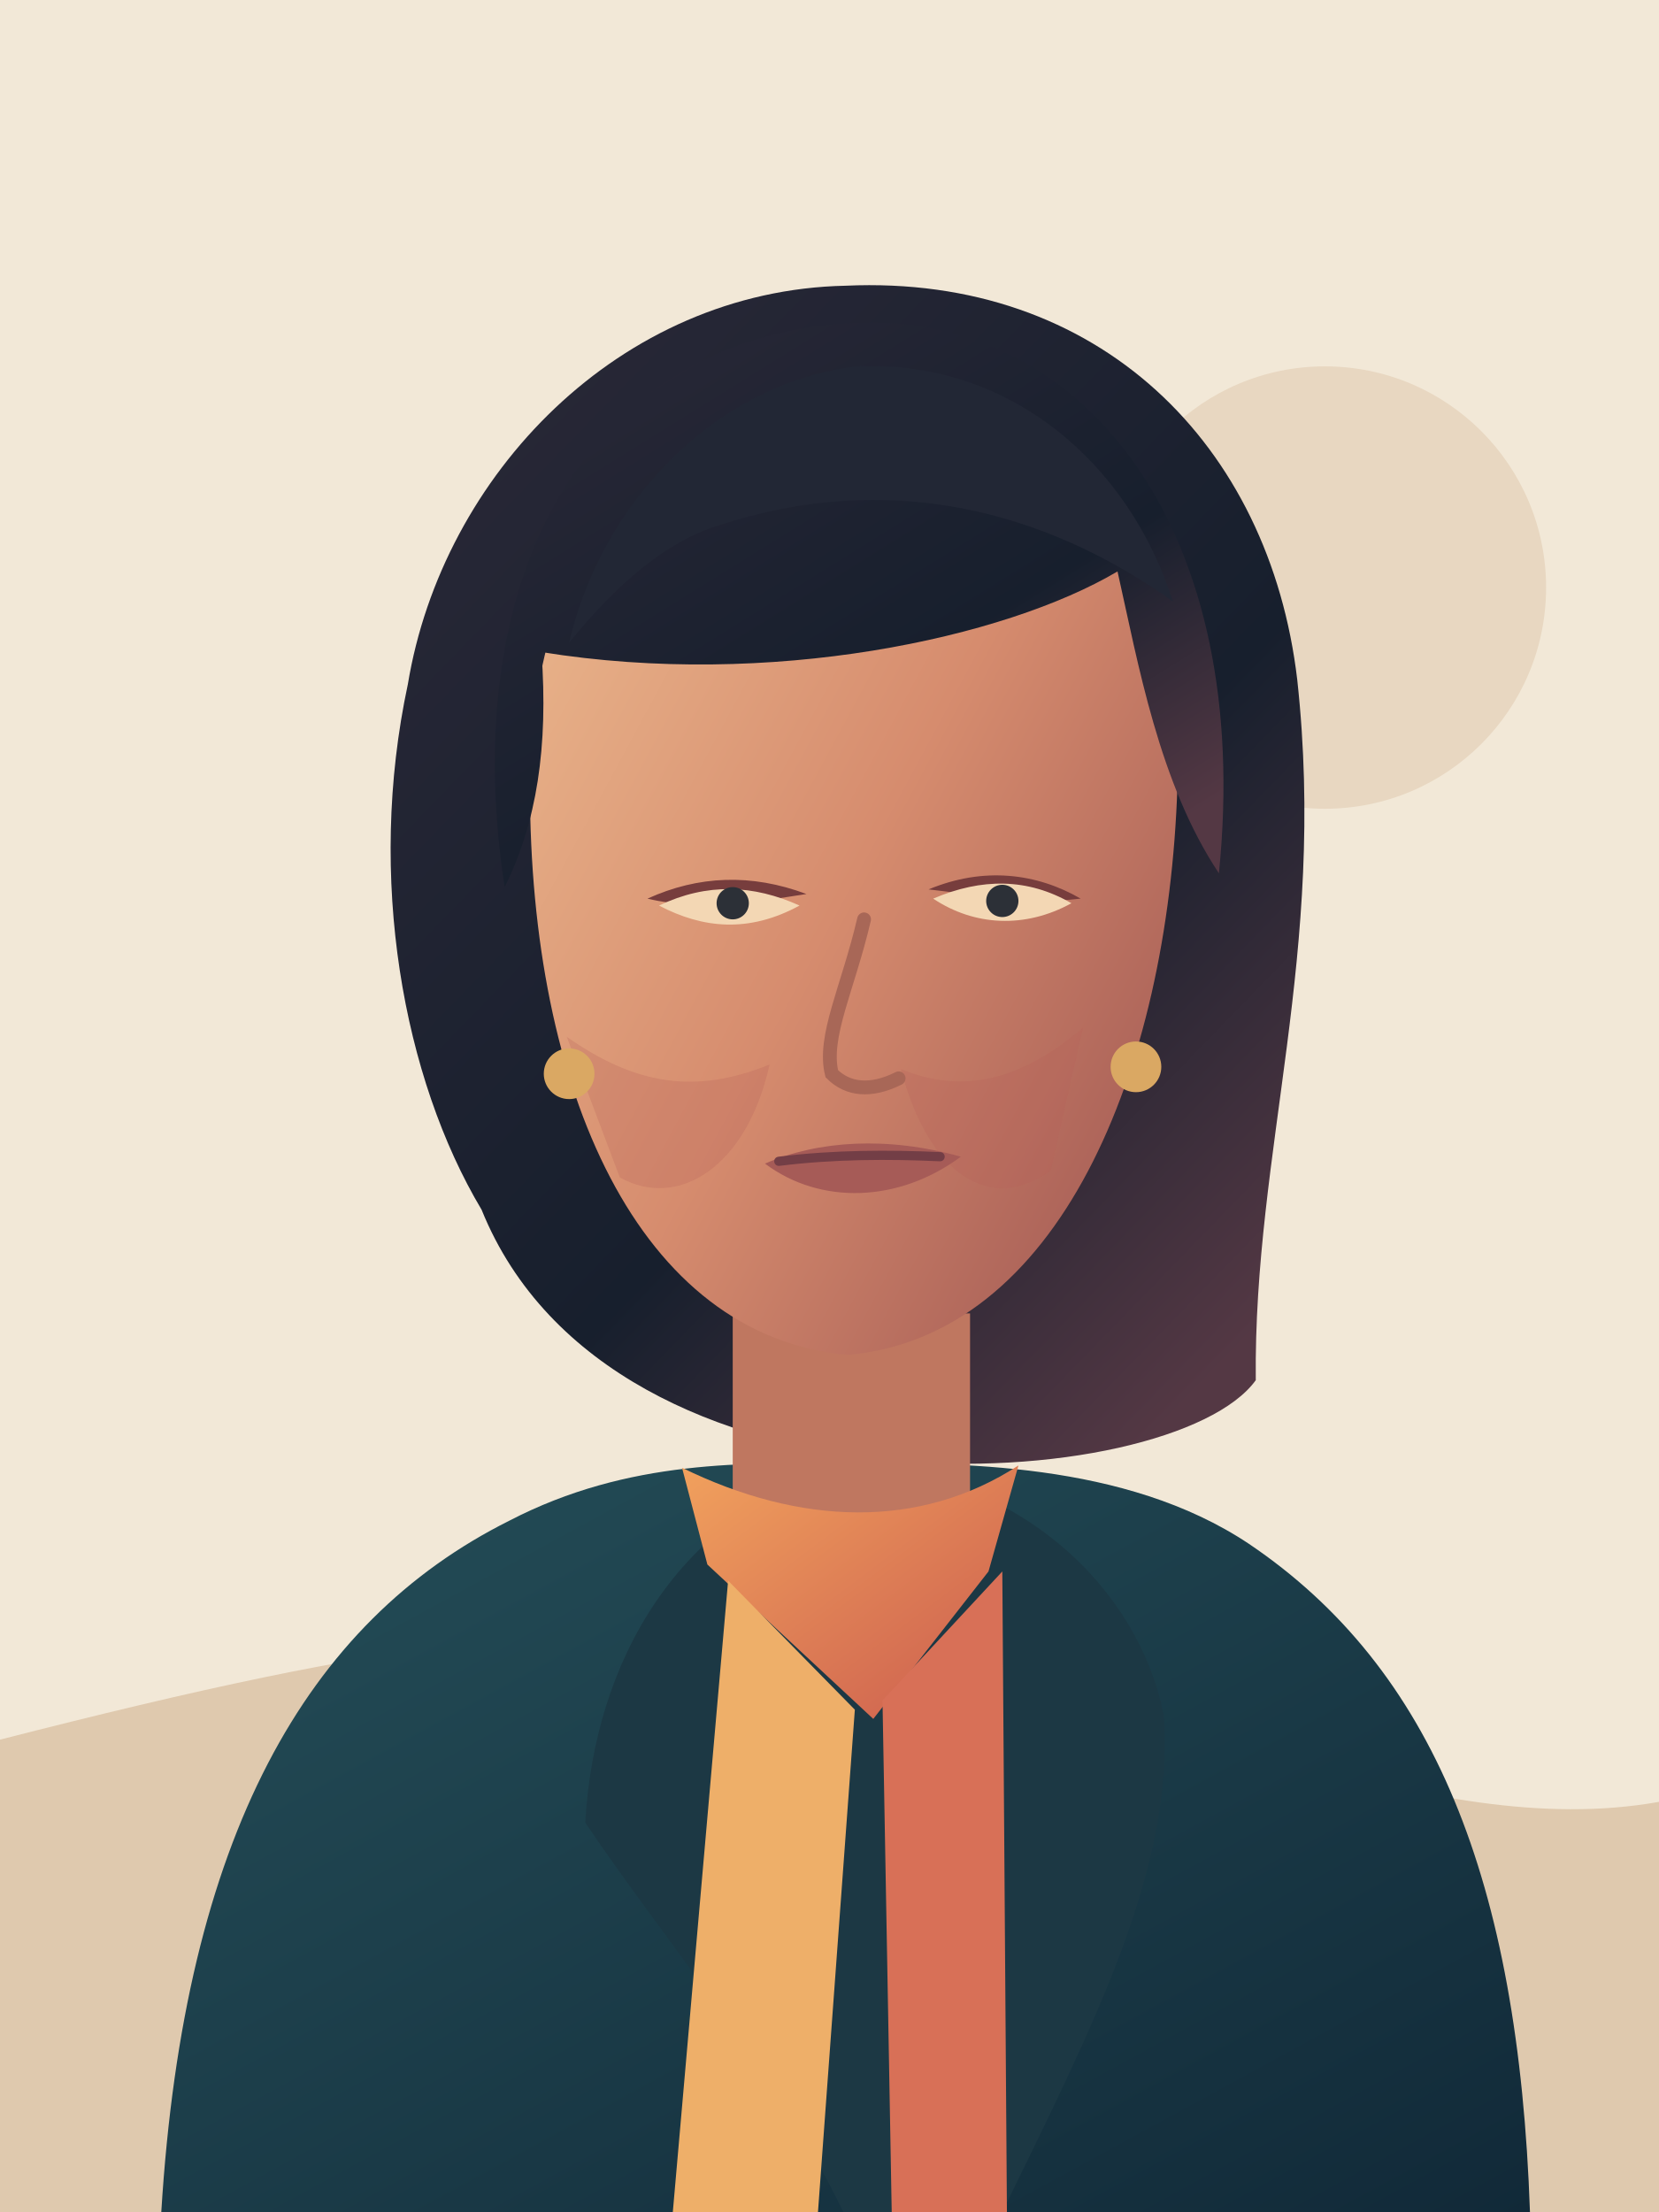
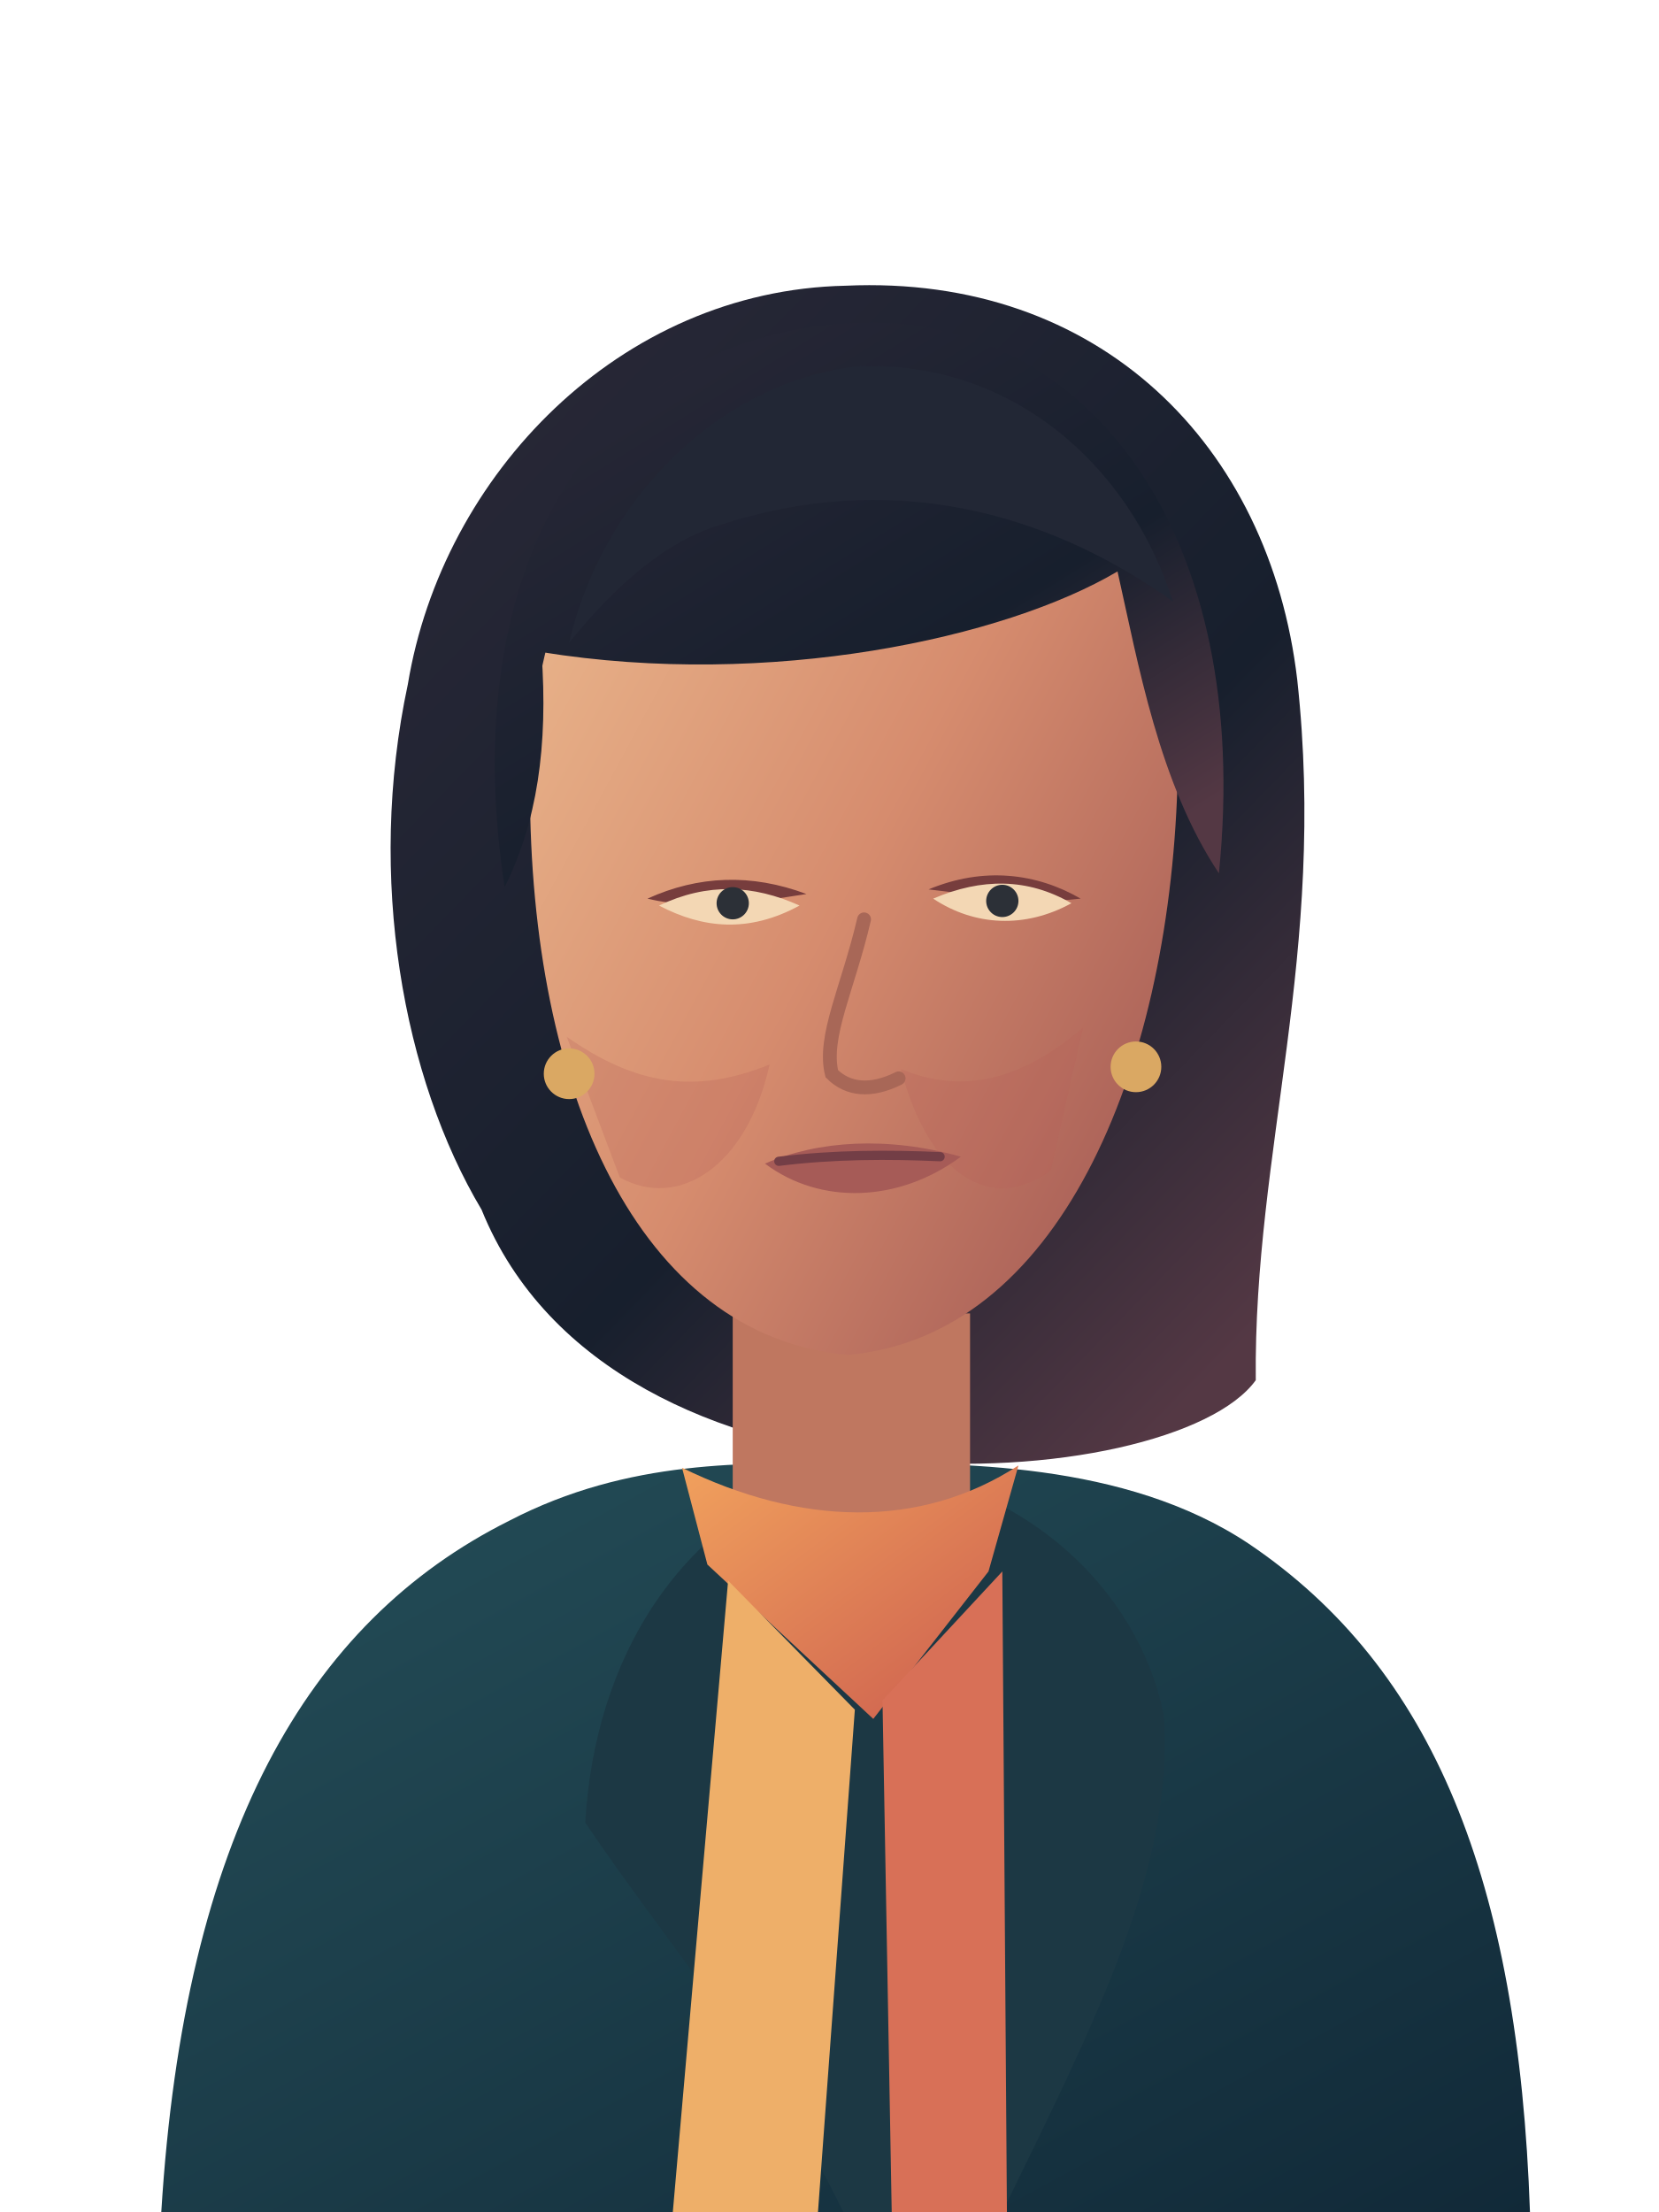
<svg xmlns="http://www.w3.org/2000/svg" width="720" height="960" viewBox="0 0 720 960">
  <defs>
    <linearGradient id="coat" x1="0" y1="0" x2="1" y2="1">
      <stop stop-color="#254f59" />
      <stop offset="1" stop-color="#112938" />
    </linearGradient>
    <linearGradient id="skin" x1="0" y1="0" x2="1" y2="0.8">
      <stop stop-color="#edbd91" />
      <stop offset="0.55" stop-color="#d68c6e" />
      <stop offset="1" stop-color="#a65d56" />
    </linearGradient>
    <linearGradient id="hair" x1="0" y1="0" x2="0.8" y2="1">
      <stop stop-color="#2b2938" />
      <stop offset="0.65" stop-color="#171f2d" />
      <stop offset="1" stop-color="#543844" />
    </linearGradient>
    <linearGradient id="scarf" x1="0" y1="0" x2="1" y2="1">
      <stop stop-color="#f1a15d" />
      <stop offset="1" stop-color="#cb5c4e" />
    </linearGradient>
  </defs>
-   <path fill="#f2e8d7" d="M0 0h720v960H0z" />
-   <circle fill="#e8d7c1" cx="575" cy="255" r="96" />
-   <path fill="#dfc9ae" d="M0 755c172-44 257-56 373-38 134 20 246 83 347 65v178H0z" />
  <path fill="url(#hair)" d="M209 525c-34-57-50-144-32-228 15-91 92-171 190-173 110-5 184 69 196 171 13 119-19 204-18 304-36 50-279 67-336-74z" />
  <path fill="url(#coat)" d="M70 960c10-163 63-256 151-300 52-27 103-25 147-25 47 0 120-1 174 35 80 54 117 146 122 290z" />
  <path fill="#1c3844" d="M368 635c-74 22-110 86-114 156 35 52 81 105 112 169h69c40-82 75-150 70-216-11-54-61-104-137-109z" />
  <path fill="#bf7760" d="M318 570h103v110c-26 41-76 46-103-2z" />
  <path fill="url(#skin)" d="M230 342c0-101 53-172 139-176 89 2 149 79 142 175-4 125-52 239-143 247-91-8-138-115-138-246z" />
  <path fill="#b65f57" opacity=".26" d="M246 450c30 21 56 25 88 12-10 45-40 63-65 49zM470 446c-27 23-52 29-79 18 12 46 39 63 65 44z" />
  <path fill="url(#hair)" d="M219 385c-22-144 43-244 159-245 94 0 166 91 151 239-26-39-35-91-44-131-49 29-151 51-250 35 3 41-2 74-16 102z" />
  <path fill="#222735" d="M247 279c14-61 64-113 125-120 66-3 118 42 137 102-56-40-124-57-197-33-23 7-45 26-65 51z" />
  <path fill="#773d3d" d="M281 390c22-10 45-11 69-2-20 3-44 8-69 2zM403 386c24-10 47-7 66 4-25 3-47-2-66-4z" />
  <path fill="#f3d7b4" d="M286 393c21-10 41-9 61 0-22 12-42 10-61 0zM405 390c21-9 41-9 60 2-20 11-42 10-60-2z" />
  <circle fill="#2c3037" cx="318" cy="392" r="7" />
  <circle fill="#2c3037" cx="435" cy="391" r="7" />
  <path fill="none" stroke="#a86757" stroke-width="6" stroke-linecap="round" d="M375 399c-7 30-18 51-14 67 7 7 17 8 29 2" />
  <path fill="#a65b57" d="M332 505c23-10 53-12 85-3-27 20-61 21-85 3z" />
  <path fill="none" stroke="#733e46" stroke-width="4" stroke-linecap="round" d="M338 504c24-3 48-3 70-2" />
  <path fill="url(#scarf)" d="M296 637c51 25 103 27 146-1l-13 46-50 64-72-67z" />
  <path fill="#eeaf69" d="M316 686l55 56-16 218h-63z" />
  <path fill="#d87057" d="M383 738l52-56 2 278h-50z" />
  <circle fill="#daa863" cx="247" cy="466" r="11" />
  <circle fill="#daa863" cx="493" cy="463" r="11" />
</svg>
